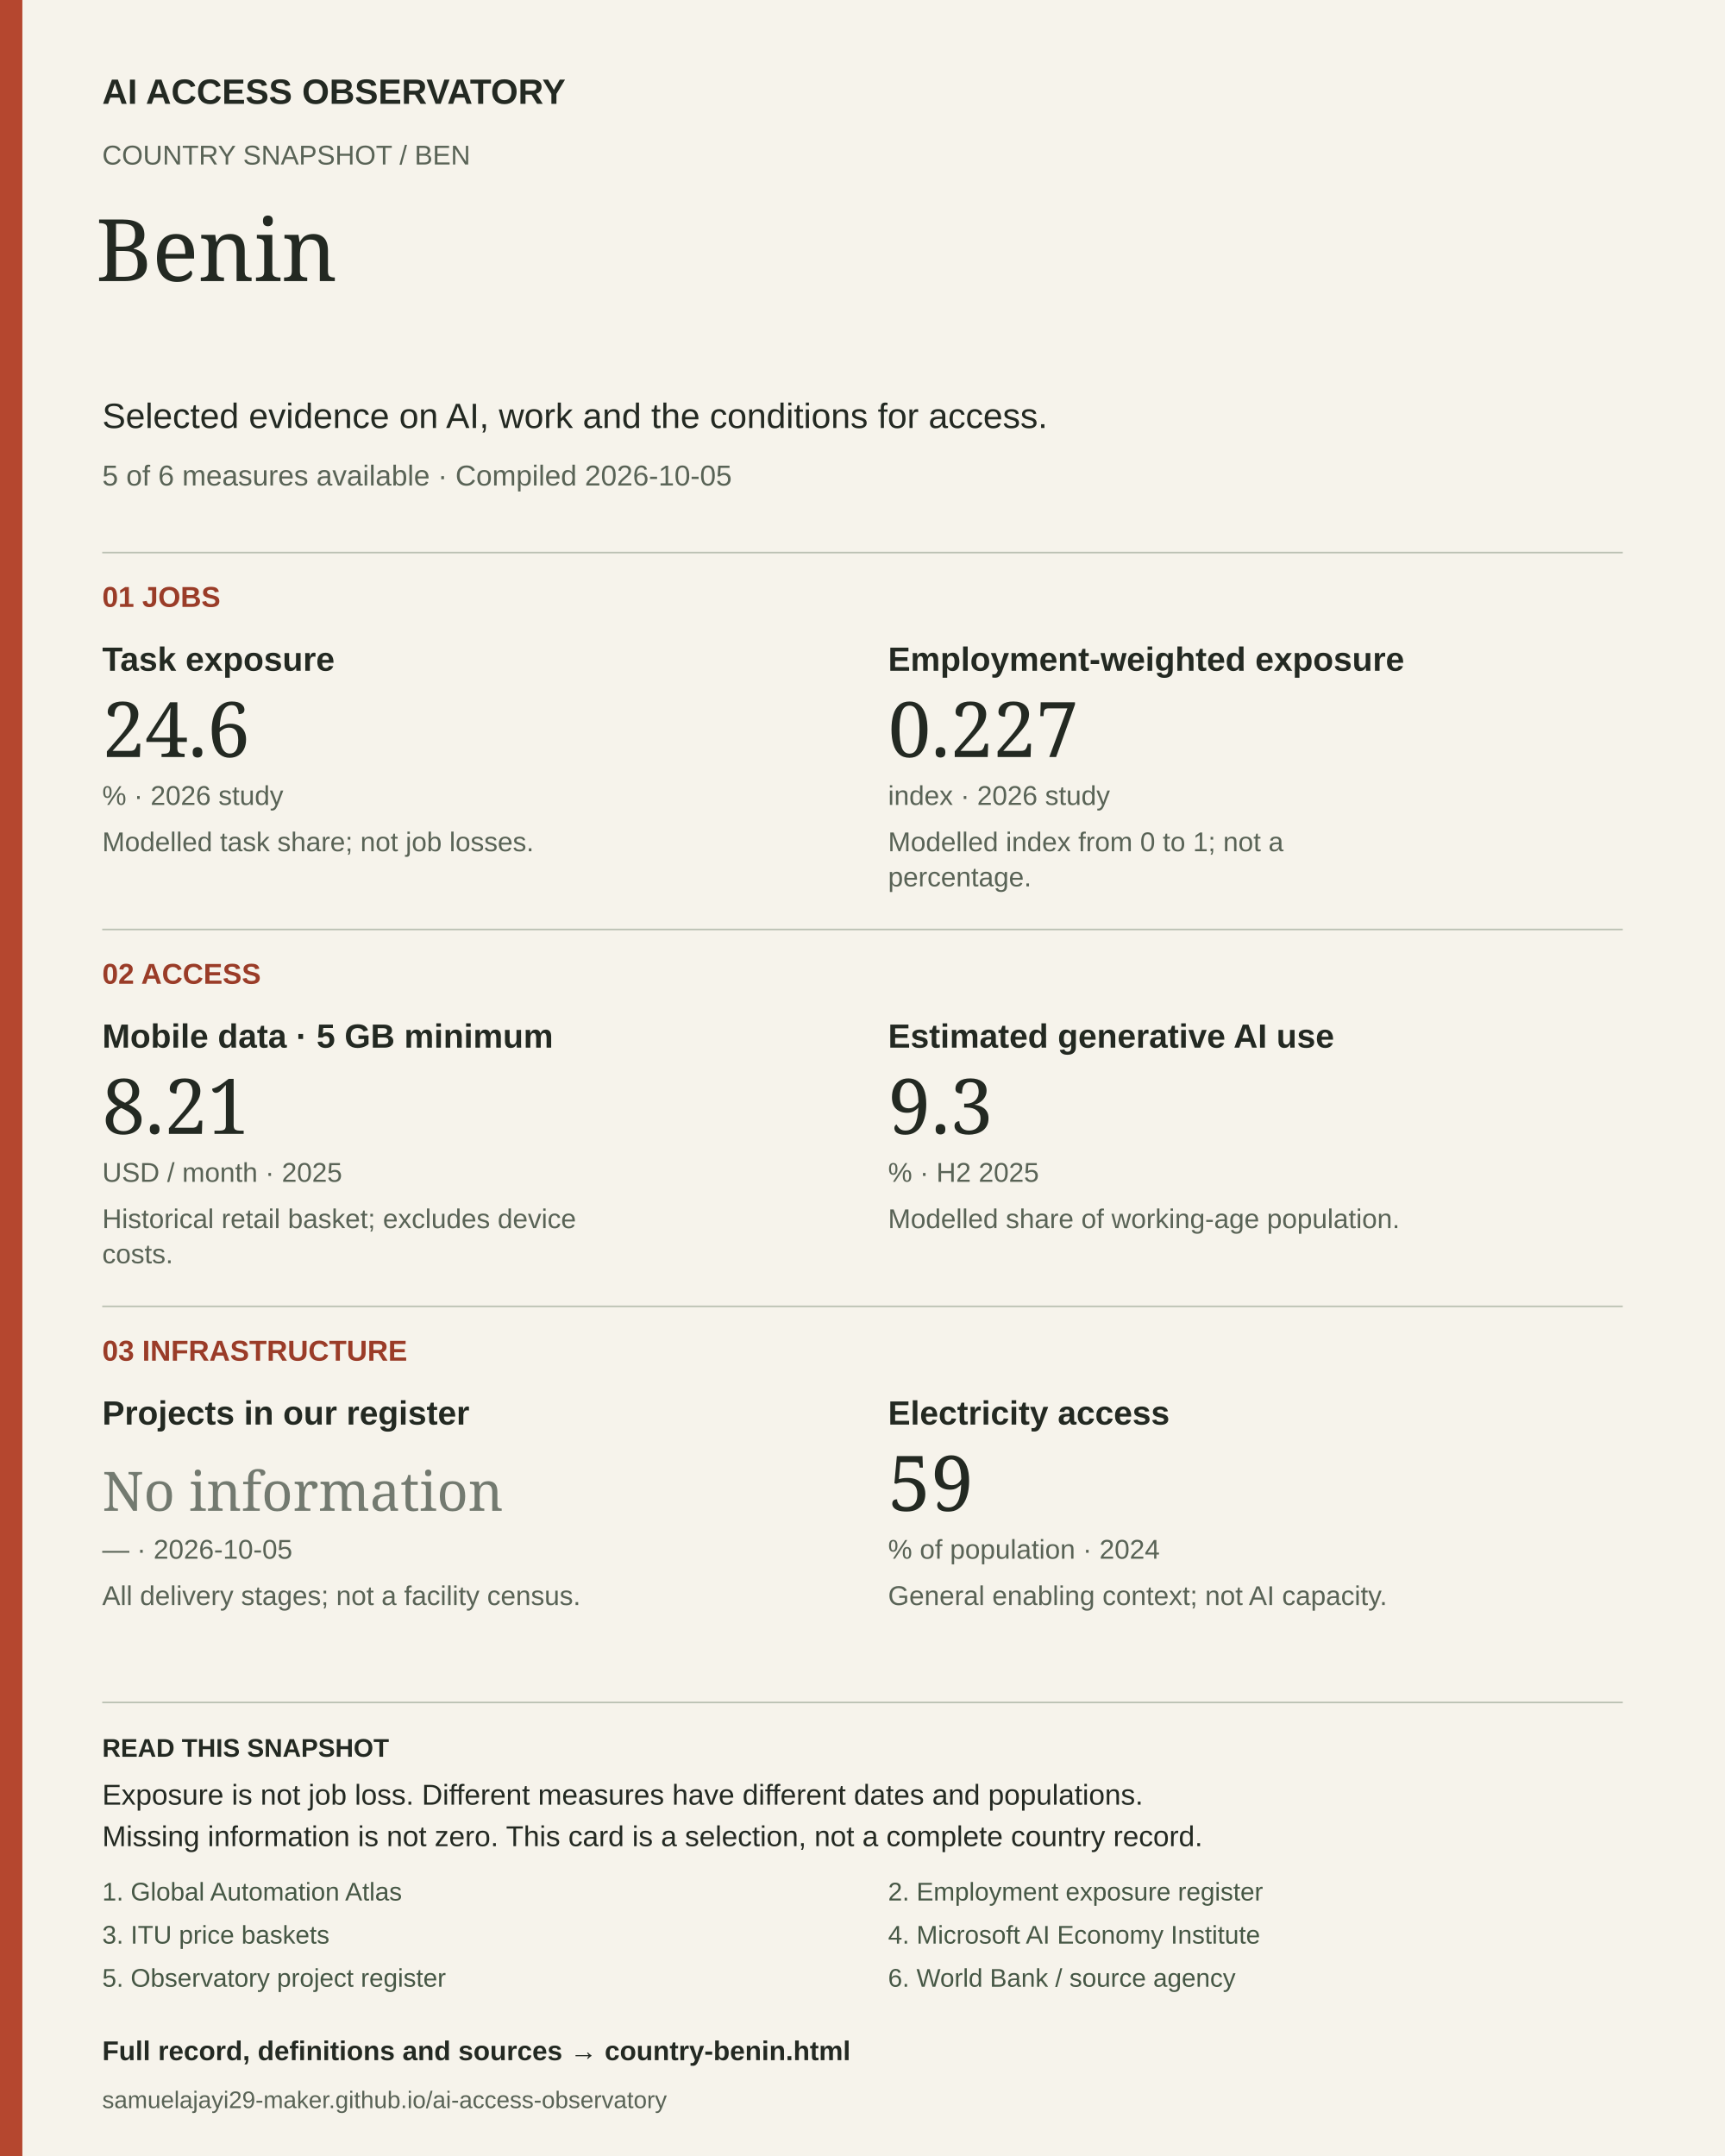
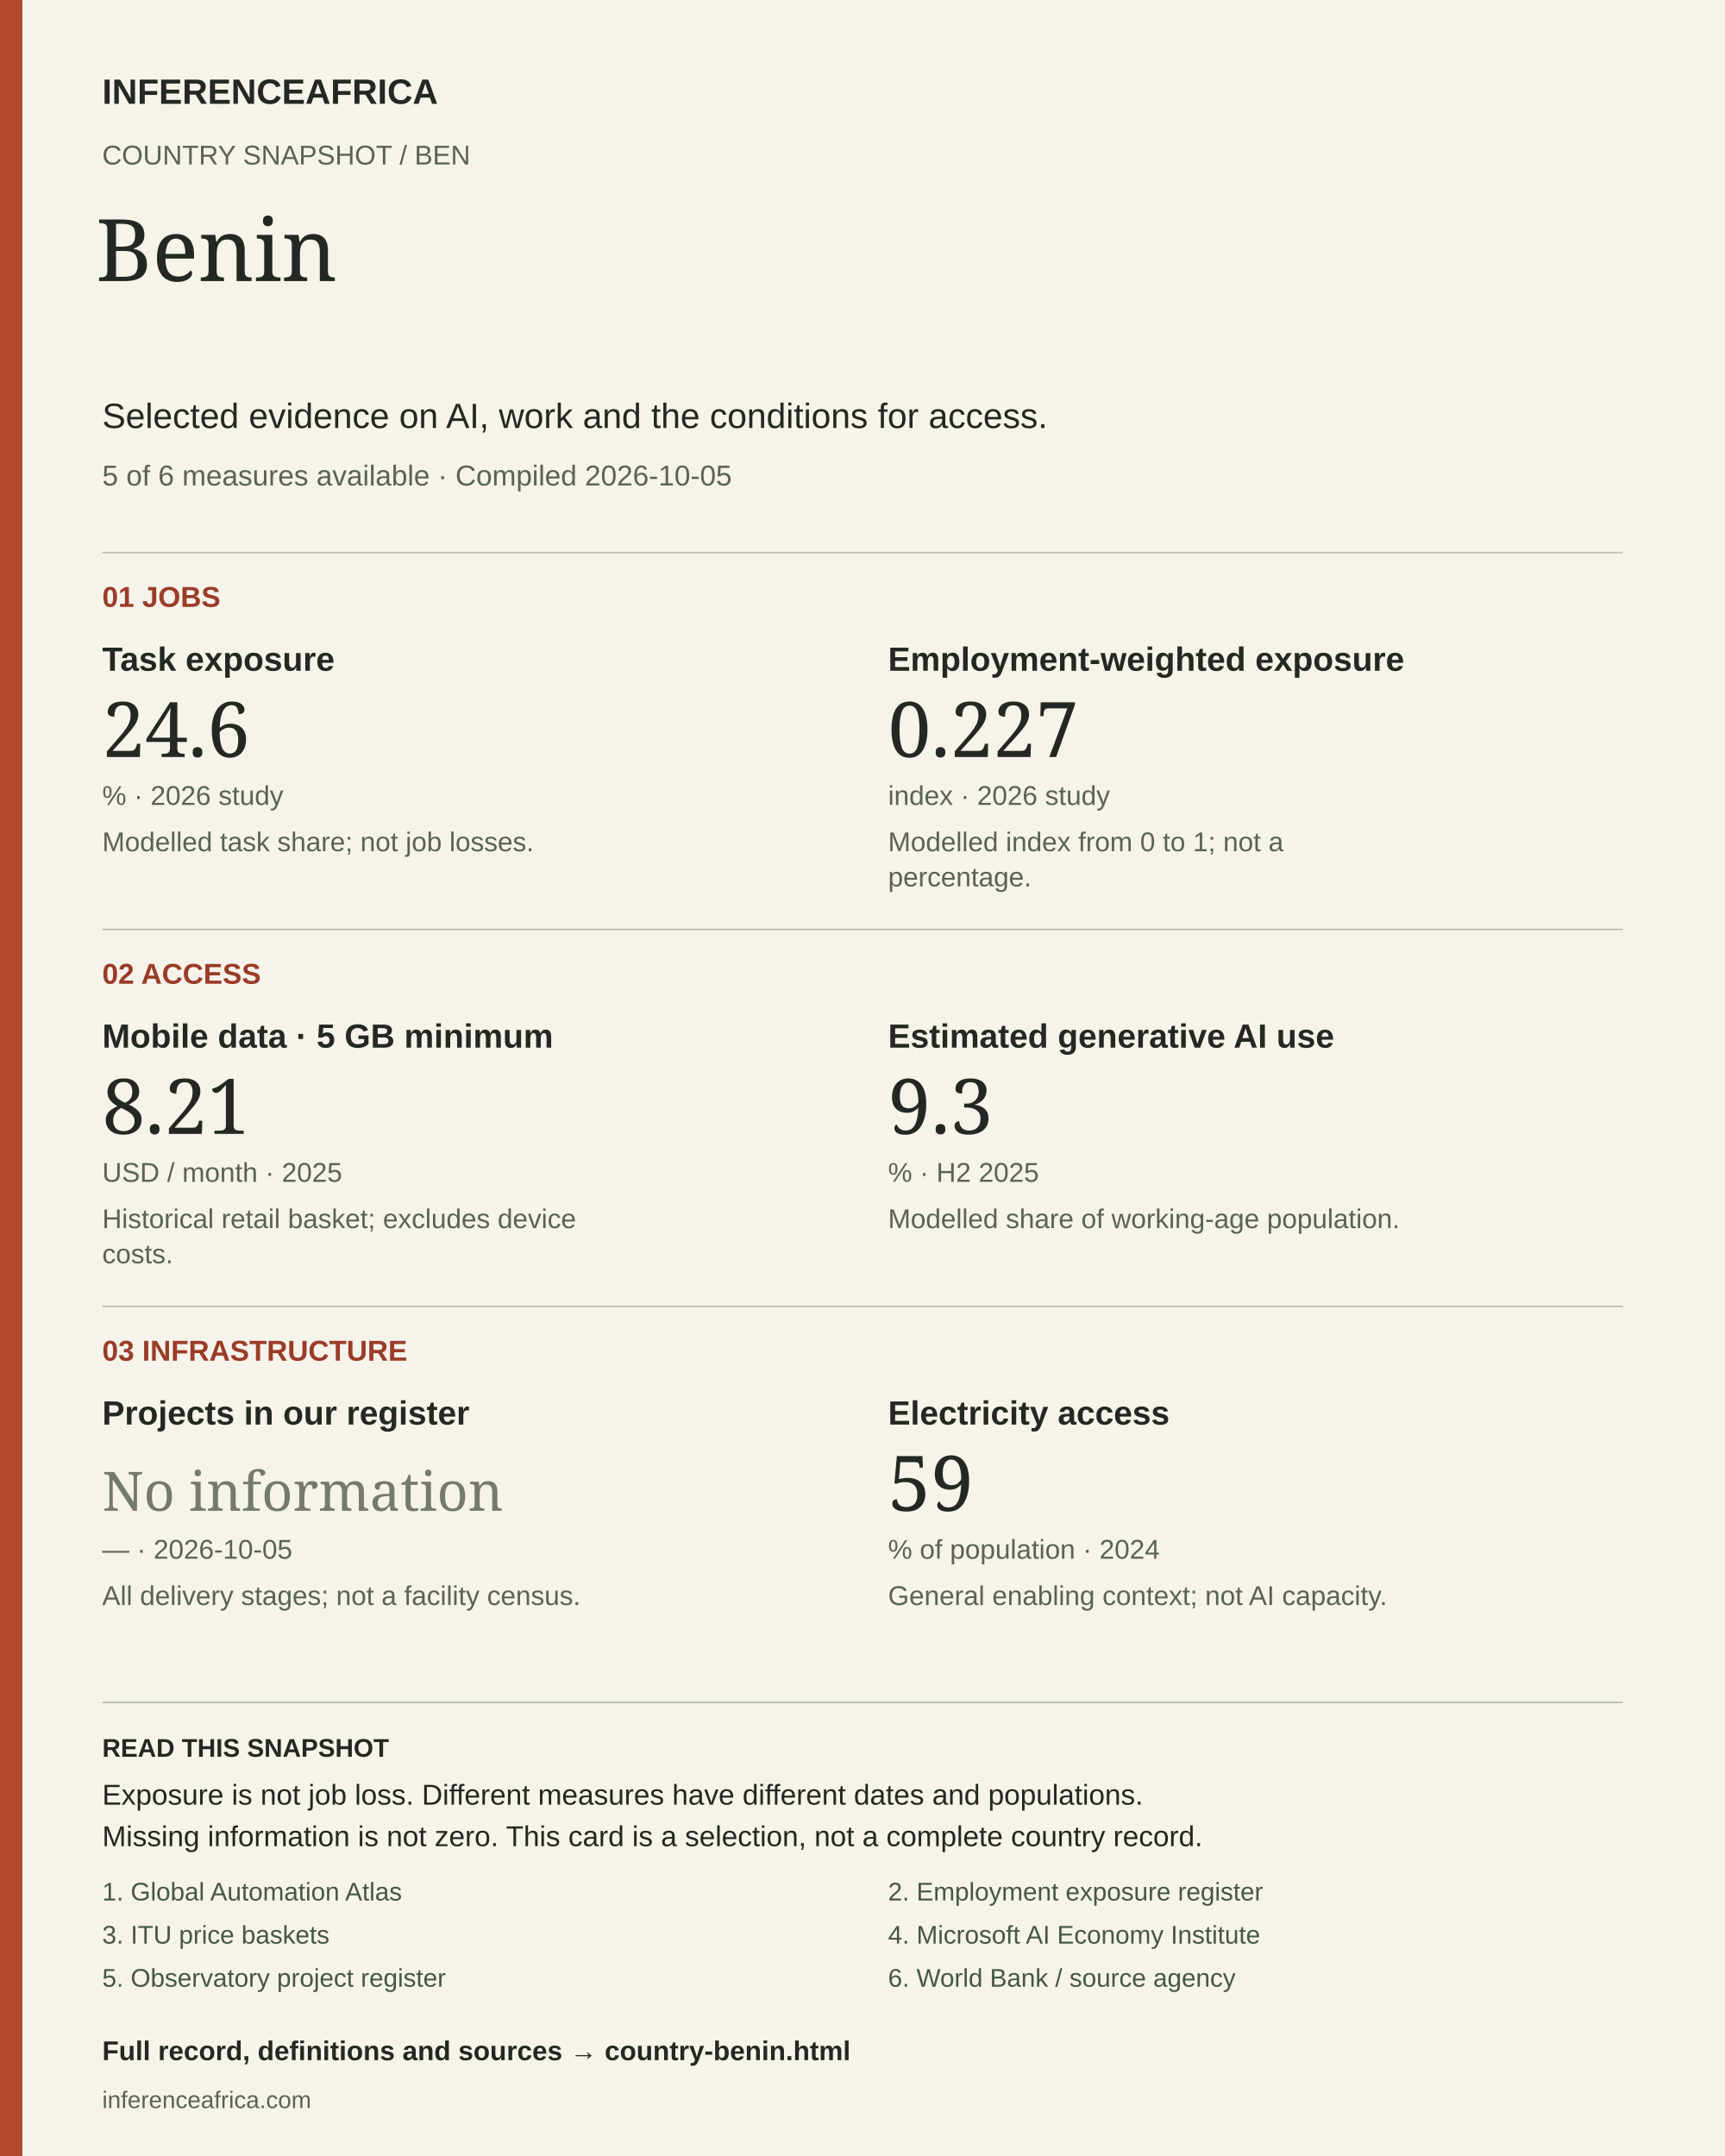
<svg xmlns="http://www.w3.org/2000/svg" width="1080" height="1350" viewBox="0 0 1080 1350" role="img" aria-labelledby="title desc">
  <rect width="1080" height="1350" fill="#f6f3eb" />
  <rect width="14" height="1350" fill="#b5472f" />
-   <text x="64" y="65" font-size="22" fill="#232922" font-weight="700" font-family="Arial, sans-serif">AI ACCESS OBSERVATORY</text>
+   <text x="64" y="65" font-size="22" fill="#232922" font-weight="700" font-family="Arial, sans-serif">INFERENCEAFRICA</text>
  <text x="64" y="103" font-size="17" fill="#596356" font-weight="400" font-family="Arial, sans-serif">COUNTRY SNAPSHOT  /  BEN</text>
  <text x="60" y="176" font-size="54" fill="#232922" font-weight="400" font-family="Georgia, serif">Benin</text>
  <text x="64" y="268" font-size="22" fill="#232922" font-weight="400" font-family="Arial, sans-serif">Selected evidence on AI, work and the conditions for access.</text>
  <text x="64" y="304" font-size="18" fill="#596356" font-weight="400" font-family="Arial, sans-serif">5 of 6 measures available  ·  Compiled 2026-10-05</text>
  <line x1="64" y1="346" x2="1016" y2="346" stroke="#bbc1b3" />
  <text x="64" y="380" font-size="18" fill="#9a3c28" font-weight="700" font-family="Arial, sans-serif">01  JOBS</text>
  <text x="64" y="420" font-size="21" fill="#232922" font-weight="700" font-family="Arial, sans-serif">Task exposure</text>
  <text x="64" y="474" font-size="48" fill="#232922" font-weight="400" font-family="Georgia, serif">24.6</text>
  <text x="64" y="504" font-size="17" fill="#596356" font-weight="400" font-family="Arial, sans-serif">%  ·  2026 study</text>
  <text x="64" y="533" font-size="17" fill="#596356" font-weight="400" font-family="Arial, sans-serif">Modelled task share; not job losses.</text>
  <text x="556" y="420" font-size="21" fill="#232922" font-weight="700" font-family="Arial, sans-serif">Employment-weighted exposure</text>
  <text x="556" y="474" font-size="48" fill="#232922" font-weight="400" font-family="Georgia, serif">0.227</text>
  <text x="556" y="504" font-size="17" fill="#596356" font-weight="400" font-family="Arial, sans-serif">index  ·  2026 study</text>
  <text x="556" y="533" font-size="17" fill="#596356" font-weight="400" font-family="Arial, sans-serif">Modelled index from 0 to 1; not a</text>
  <text x="556" y="555" font-size="17" fill="#596356" font-weight="400" font-family="Arial, sans-serif">percentage.</text>
  <line x1="64" y1="582" x2="1016" y2="582" stroke="#bbc1b3" />
  <text x="64" y="616" font-size="18" fill="#9a3c28" font-weight="700" font-family="Arial, sans-serif">02  ACCESS</text>
  <text x="64" y="656" font-size="21" fill="#232922" font-weight="700" font-family="Arial, sans-serif">Mobile data · 5 GB minimum</text>
  <text x="64" y="710" font-size="48" fill="#232922" font-weight="400" font-family="Georgia, serif">8.21</text>
  <text x="64" y="740" font-size="17" fill="#596356" font-weight="400" font-family="Arial, sans-serif">USD / month  ·  2025</text>
  <text x="64" y="769" font-size="17" fill="#596356" font-weight="400" font-family="Arial, sans-serif">Historical retail basket; excludes device</text>
  <text x="64" y="791" font-size="17" fill="#596356" font-weight="400" font-family="Arial, sans-serif">costs.</text>
  <text x="556" y="656" font-size="21" fill="#232922" font-weight="700" font-family="Arial, sans-serif">Estimated generative AI use</text>
  <text x="556" y="710" font-size="48" fill="#232922" font-weight="400" font-family="Georgia, serif">9.3</text>
  <text x="556" y="740" font-size="17" fill="#596356" font-weight="400" font-family="Arial, sans-serif">%  ·  H2 2025</text>
  <text x="556" y="769" font-size="17" fill="#596356" font-weight="400" font-family="Arial, sans-serif">Modelled share of working-age population.</text>
  <line x1="64" y1="818" x2="1016" y2="818" stroke="#bbc1b3" />
  <text x="64" y="852" font-size="18" fill="#9a3c28" font-weight="700" font-family="Arial, sans-serif">03  INFRASTRUCTURE</text>
  <text x="64" y="892" font-size="21" fill="#232922" font-weight="700" font-family="Arial, sans-serif">Projects in our register</text>
  <text x="64" y="946" font-size="34" fill="#737a70" font-weight="400" font-family="Georgia, serif">No information</text>
  <text x="64" y="976" font-size="17" fill="#596356" font-weight="400" font-family="Arial, sans-serif">—  ·  2026-10-05</text>
  <text x="64" y="1005" font-size="17" fill="#596356" font-weight="400" font-family="Arial, sans-serif">All delivery stages; not a facility census.</text>
  <text x="556" y="892" font-size="21" fill="#232922" font-weight="700" font-family="Arial, sans-serif">Electricity access</text>
  <text x="556" y="946" font-size="48" fill="#232922" font-weight="400" font-family="Georgia, serif">59</text>
  <text x="556" y="976" font-size="17" fill="#596356" font-weight="400" font-family="Arial, sans-serif">% of population  ·  2024</text>
  <text x="556" y="1005" font-size="17" fill="#596356" font-weight="400" font-family="Arial, sans-serif">General enabling context; not AI capacity.</text>
  <line x1="64" y1="1066" x2="1016" y2="1066" stroke="#bbc1b3" />
  <text x="64" y="1100" font-size="16" fill="#232922" font-weight="700" font-family="Arial, sans-serif">READ THIS SNAPSHOT</text>
  <text x="64" y="1130" font-size="18" fill="#232922" font-weight="400" font-family="Arial, sans-serif">Exposure is not job loss. Different measures have different dates and populations.</text>
  <text x="64" y="1156" font-size="18" fill="#232922" font-weight="400" font-family="Arial, sans-serif">Missing information is not zero. This card is a selection, not a complete country record.</text>
  <a href="https://arxiv.org/abs/2605.17086">
    <text x="64" y="1190" font-size="16" fill="#465745" font-weight="400" font-family="Arial, sans-serif">1. Global Automation Atlas</text>
  </a>
  <a href="https://arxiv.org/abs/2607.05404">
    <text x="556" y="1190" font-size="16" fill="#465745" font-weight="400" font-family="Arial, sans-serif">2. Employment exposure register</text>
  </a>
  <a href="https://www.itu.int/en/ITU-D/Statistics/Documents/ICT_Prices/ITU_ICTPriceBaskets_2008-2025.xlsx">
    <text x="64" y="1217" font-size="16" fill="#465745" font-weight="400" font-family="Arial, sans-serif">3. ITU price baskets</text>
  </a>
  <a href="https://www.microsoft.com/en-us/research/wp-content/uploads/2026/01/Microsoft-AI-Diffusion-Report-January-2026.pdf">
    <text x="556" y="1217" font-size="16" fill="#465745" font-weight="400" font-family="Arial, sans-serif">4. Microsoft AI Economy Institute</text>
  </a>
-   <a href="https://samuelajayi29-maker.github.io/ai-access-observatory/data/infra-projects.csv">
+   <a href="https://inferenceafrica.com/data/infra-projects.csv">
    <text x="64" y="1244" font-size="16" fill="#465745" font-weight="400" font-family="Arial, sans-serif">5. Observatory project register</text>
  </a>
  <a href="https://api.worldbank.org/v2/country/BEN/indicator/EG.ELC.ACCS.ZS?format=json&amp;mrnev=1&amp;per_page=100">
    <text x="556" y="1244" font-size="16" fill="#465745" font-weight="400" font-family="Arial, sans-serif">6. World Bank / source agency</text>
  </a>
-   <a href="https://samuelajayi29-maker.github.io/ai-access-observatory/country-benin.html">
+   <a href="https://inferenceafrica.com/country-benin.html">
    <text x="64" y="1290" font-size="17" fill="#232922" font-weight="700" font-family="Arial, sans-serif">Full record, definitions and sources → country-benin.html</text>
  </a>
-   <text x="64" y="1320" font-size="15" fill="#596356" font-weight="400" font-family="Arial, sans-serif">samuelajayi29-maker.github.io/ai-access-observatory</text>
+   <text x="64" y="1320" font-size="15" fill="#596356" font-weight="400" font-family="Arial, sans-serif">inferenceafrica.com</text>
</svg>
